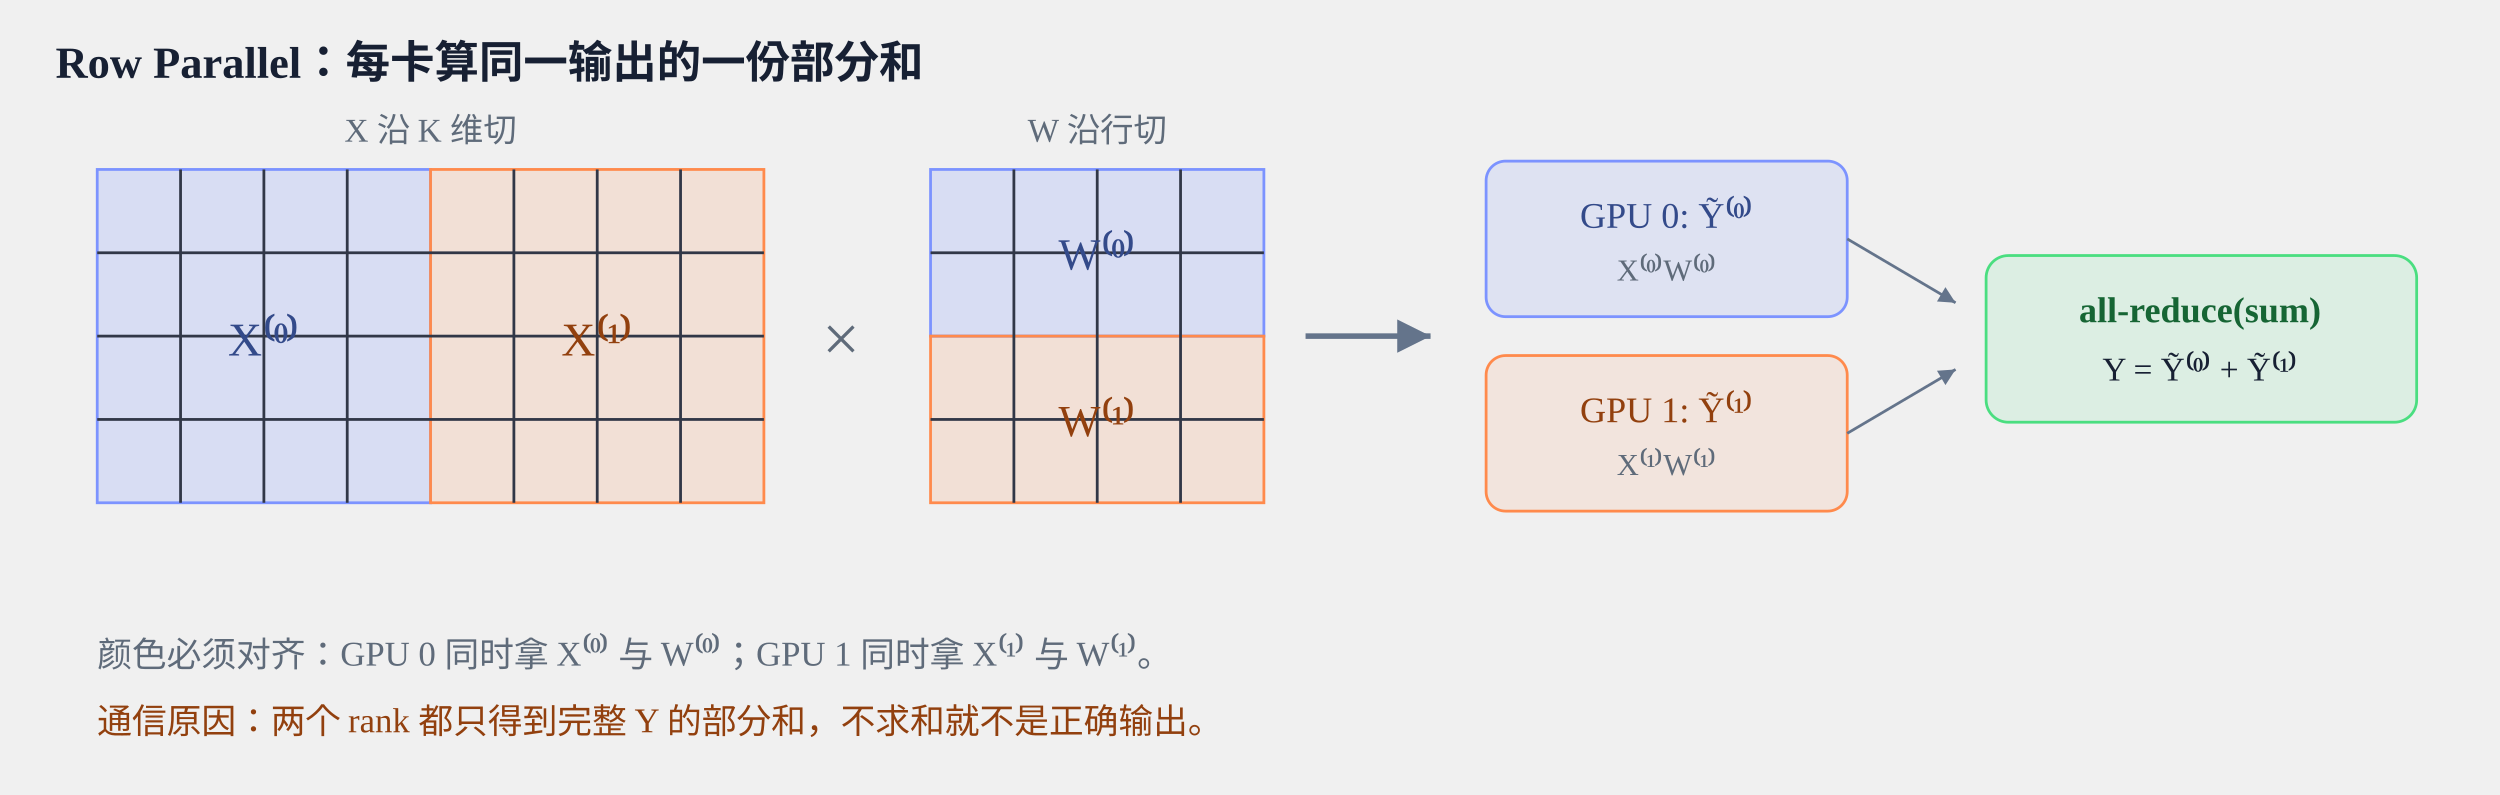
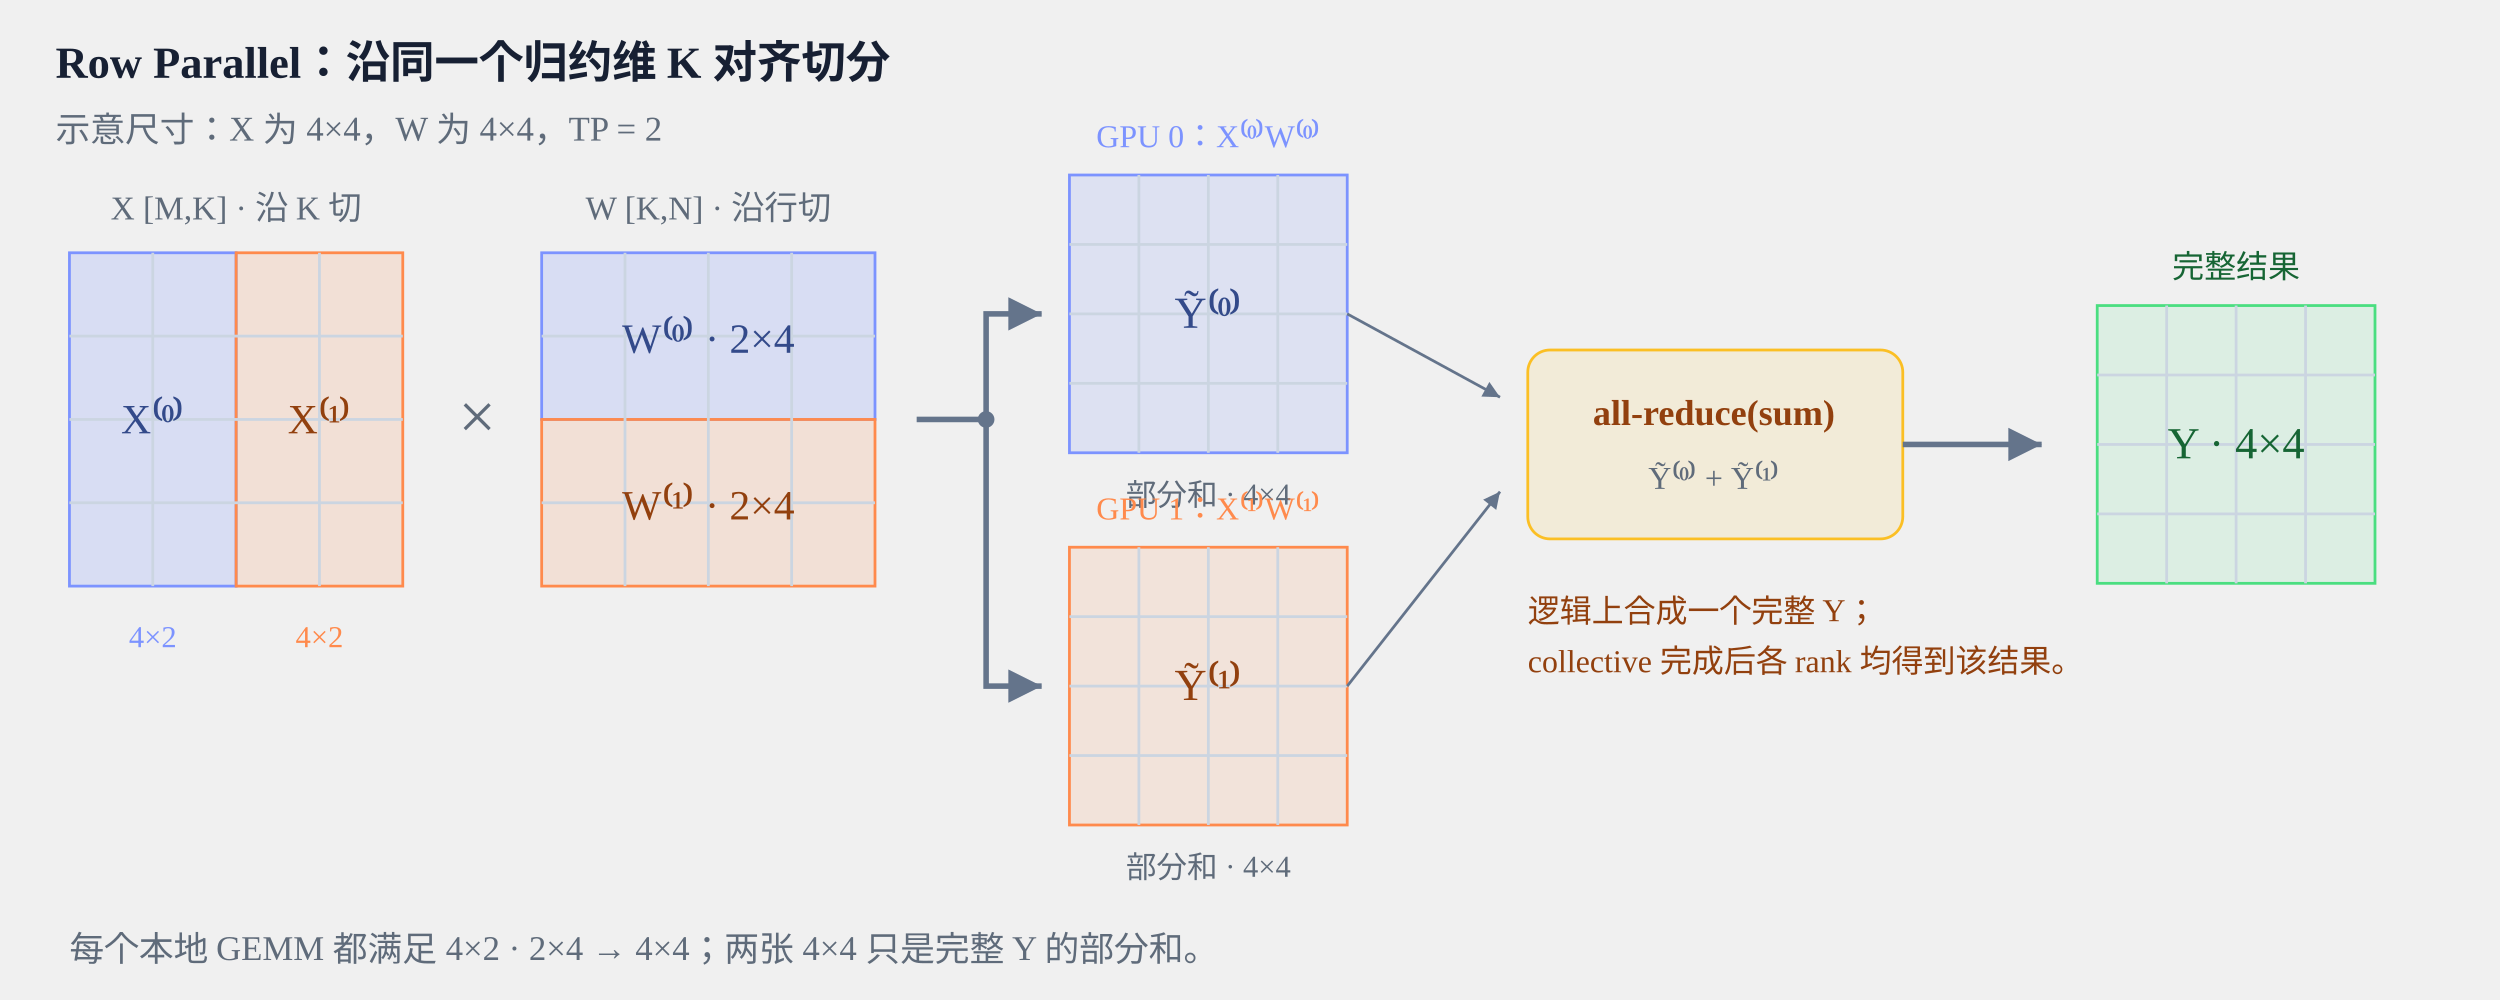
- <svg xmlns="http://www.w3.org/2000/svg" viewBox="0 0 900 286" role="img" aria-label="矩阵乘法的行并行切分">
+ <svg xmlns="http://www.w3.org/2000/svg" viewBox="0 0 900 360" role="img" aria-label="矩阵乘法的行并行切分">
  <style>
  /* The book treats diagrams as daylight-mode figures in every site theme. */
  [fill="#fff"],[fill="#ffffff"],[fill="#eaeefb"],[fill="#d7dbe4"],[fill="#eaf0ff"],[fill="#e6ebff"]{fill:#172033}
  [fill="#9aa3b2"],[fill="#94a3b8"],[fill="#7c8499"]{fill:#5f6b7a}
  [fill="#cdd5ff"],[fill="#aab6ff"],[fill="#c7cff5"],[fill="#dbe4ff"],[fill="#8b95c9"]{fill:#334a8a}
-   [fill="#bbf7d0"],[fill="#86efac"],[fill="#daffe9"],[fill="#eafff2"],[fill="#eafff2"],[fill="#d8ffe6"]{fill:#166534}
+   [fill="#bbf7d0"],[fill="#86efac"],[fill="#daffe9"],[fill="#eafff2"],[fill="#d8ffe6"]{fill:#166534}
  [fill="#fde68a"],[fill="#fbbf24"],[fill="#fcd34d"],[fill="#ffd9a8"],[fill="#ffcfaa"],[fill="#ffcf8a"]{fill:#92400e}
-   [fill="#fca5a5"],[fill="#ffb0b0"]{fill:#991b1b}
-   [fill="#c4b5fd"],[fill="#d8b4fe"]{fill:#6b21a8}
-   [fill="#ffb380"],[fill="#ffd0ad"],[fill="#ffddc2"],[fill="#ff9c63"]{fill:#9a3412}
-   rect[fill="#161922"],rect[fill="#1c2030"],rect[fill="#12151d"],rect[fill="#101320"],rect[fill="#141824"],rect[fill="#11151f"],rect[fill="#13161f"],rect[fill="#242938"],rect[fill="#20243a"],circle[fill="#161922"]{fill:#f8fafc}
-   rect[fill="#293b91"],rect[fill="#3a56d4"],rect[fill="#17213b"],rect[fill="#26336b"],rect[fill="#18203a"],rect[fill="#1b2246"],rect[fill="#202a4c"],rect[fill="#1a2340"],rect[fill="#24377e"],rect[fill="#1b3650"]{fill:#e8edff}
-   rect[fill="#12351f"],rect[fill="#1f7a4d"],rect[fill="#14251d"],rect[fill="#10251a"],rect[fill="#173d31"],rect[fill="#1e6443"],rect[fill="#20352f"]{fill:#dcfce7}
-   rect[fill="#b9703f"],rect[fill="#251e18"],rect[fill="#402d21"],rect[fill="#8a5a2e"]{fill:#ffedd5}
-   rect[fill="#6f57bd"],rect[fill="#211c28"],rect[fill="#2d2450"]{fill:#f3e8ff}
-   rect[fill="#4b5563"],rect[fill="#42595a"]{fill:#e2e8f0}
-   rect[fill="rgba(255,255,255,0.03)"],rect[fill="rgba(255,255,255,.025)"],rect[fill="rgba(255,255,255,0.02)"]{fill:rgba(15,23,42,.04)}
-   stop[stop-color="#293b91"]{stop-color:#e0e7ff}
-   stop[stop-color="#1f6f66"]{stop-color:#d1fae5}
-   [stroke="#2f3650"],[stroke="#2a2f3e"],[stroke="#333a52"]{stroke:#cbd5e1}
+   rect[fill="#161922"],rect[fill="#1c2030"],rect[fill="#12151d"],rect[fill="#101320"],rect[fill="#141824"],rect[fill="#11151f"],rect[fill="#13161f"],rect[fill="#242938"],rect[fill="#20243a"]{fill:#f8fafc}
+   rect[fill="rgba(255,255,255,.025)"]{fill:rgba(15,23,42,.04)}
+   [stroke="#2f3650"],[stroke="#2a2f3e"],[stroke="#333a52"],[stroke="#313747"]{stroke:#cbd5e1}
</style>
  <defs>
    <marker id="rarr" markerWidth="8" markerHeight="8" refX="6" refY="3" orient="auto">
      <path d="M0,0 L6,3 L0,6 Z" fill="#64748b" />
    </marker>
  </defs>
-   <text x="20" y="28" fill="#eaeefb" font-size="16" font-weight="700">Row Parallel：每卡算同一输出的一份部分和</text>
-   <g transform="translate(35,61)">
-     <text x="120" y="-10" text-anchor="middle" fill="#9aa3b2" font-size="12">X 沿 K 维切</text>
-     <rect x="0" y="0" width="120" height="120" fill="rgba(124,147,255,.20)" stroke="#7c93ff" />
-     <rect x="120" y="0" width="120" height="120" fill="rgba(255,138,76,.16)" stroke="#ff8a4c" />
-     <path d="M30 0V120M60 0V120M90 0V120M150 0V120M180 0V120M210 0V120M0 30H240M0 60H240M0 90H240" stroke="#313747" />
-     <text x="60" y="67" text-anchor="middle" fill="#cdd5ff" font-size="17">X⁽⁰⁾</text>
-     <text x="180" y="67" text-anchor="middle" fill="#ffd9a8" font-size="17">X⁽¹⁾</text>
+   <text x="20" y="28" fill="#eaeefb" font-size="16" font-weight="700">Row Parallel：沿同一个归约维 K 对齐切分</text>
+   <text x="20" y="51" fill="#9aa3b2" font-size="12.5">示意尺寸：X 为 4×4，W 为 4×4，TP = 2</text>
+   <g transform="translate(25,91)">
+     <text x="60" y="-12" text-anchor="middle" fill="#9aa3b2" font-size="12">X [M,K] · 沿 K 切</text>
+     <rect x="0" y="0" width="60" height="120" fill="rgba(124,147,255,.20)" stroke="#7c93ff" />
+     <rect x="60" y="0" width="60" height="120" fill="rgba(255,138,76,.16)" stroke="#ff8a4c" />
+     <path d="M30 0V120M90 0V120M0 30H120M0 60H120M0 90H120" stroke="#313747" />
+     <text x="30" y="65" text-anchor="middle" fill="#cdd5ff" font-size="15">X⁽⁰⁾</text>
+     <text x="90" y="65" text-anchor="middle" fill="#ffd9a8" font-size="15">X⁽¹⁾</text>
+     <text x="30" y="142" text-anchor="middle" fill="#7c93ff" font-size="11">4×2</text>
+     <text x="90" y="142" text-anchor="middle" fill="#ff8a4c" font-size="11">4×2</text>
  </g>
-   <text x="296" y="130" fill="#9aa3b2" font-size="24">×</text>
-   <g transform="translate(335,61)">
-     <text x="60" y="-10" text-anchor="middle" fill="#9aa3b2" font-size="12">W 沿行切</text>
+   <text x="165" y="158" fill="#9aa3b2" font-size="24">×</text>
+   <g transform="translate(195,91)">
+     <text x="60" y="-12" text-anchor="middle" fill="#9aa3b2" font-size="12">W [K,N] · 沿行切</text>
    <rect x="0" y="0" width="120" height="60" fill="rgba(124,147,255,.20)" stroke="#7c93ff" />
    <rect x="0" y="60" width="120" height="60" fill="rgba(255,138,76,.16)" stroke="#ff8a4c" />
    <path d="M30 0V120M60 0V120M90 0V120M0 30H120M0 90H120" stroke="#313747" />
-     <text x="60" y="36" text-anchor="middle" fill="#cdd5ff" font-size="16">W⁽⁰⁾</text>
-     <text x="60" y="96" text-anchor="middle" fill="#ffd9a8" font-size="16">W⁽¹⁾</text>
+     <text x="60" y="36" text-anchor="middle" fill="#cdd5ff" font-size="15">W⁽⁰⁾ · 2×4</text>
+     <text x="60" y="96" text-anchor="middle" fill="#ffd9a8" font-size="15">W⁽¹⁾ · 2×4</text>
  </g>
-   <line x1="470" y1="121" x2="515" y2="121" stroke="#64748b" stroke-width="2" marker-end="url(#rarr)" />
-   <g transform="translate(535,58)">
-     <rect x="0" y="0" width="130" height="56" rx="7" fill="rgba(124,147,255,.15)" stroke="#7c93ff" />
-     <text x="65" y="24" text-anchor="middle" fill="#cdd5ff" font-size="13">GPU 0: Ỹ⁽⁰⁾</text>
-     <text x="65" y="43" text-anchor="middle" fill="#9aa3b2" font-size="11">X⁽⁰⁾W⁽⁰⁾</text>
-     <rect x="0" y="70" width="130" height="56" rx="7" fill="rgba(255,138,76,.12)" stroke="#ff8a4c" />
-     <text x="65" y="94" text-anchor="middle" fill="#ffd9a8" font-size="13">GPU 1: Ỹ⁽¹⁾</text>
-     <text x="65" y="113" text-anchor="middle" fill="#9aa3b2" font-size="11">X⁽¹⁾W⁽¹⁾</text>
+   <path d="M330 151H355V113H375" fill="none" stroke="#64748b" stroke-width="2" marker-end="url(#rarr)" />
+   <path d="M355 151V247H375" fill="none" stroke="#64748b" stroke-width="2" marker-end="url(#rarr)" />
+   <circle cx="355" cy="151" r="3" fill="#64748b" />
+   <g transform="translate(385,63)">
+     <text x="50" y="-10" text-anchor="middle" fill="#7c93ff" font-size="11.5">GPU 0：X⁽⁰⁾W⁽⁰⁾</text>
+     <rect x="0" y="0" width="100" height="100" fill="rgba(124,147,255,.16)" stroke="#7c93ff" />
+     <path d="M25 0V100M50 0V100M75 0V100M0 25H100M0 50H100M0 75H100" stroke="#313747" />
+     <text x="50" y="55" text-anchor="middle" fill="#cdd5ff" font-size="16">Ỹ⁽⁰⁾</text>
+     <text x="50" y="119" text-anchor="middle" fill="#9aa3b2" font-size="11">部分和 · 4×4</text>
  </g>
-   <line x1="665" y1="86" x2="704" y2="109" stroke="#64748b" marker-end="url(#rarr)" />
-   <line x1="665" y1="156" x2="704" y2="133" stroke="#64748b" marker-end="url(#rarr)" />
-   <rect x="715" y="92" width="155" height="60" rx="8" fill="rgba(74,222,128,.12)" stroke="#4ade80" />
-   <text x="792" y="116" text-anchor="middle" fill="#bbf7d0" font-size="13" font-weight="700">all-reduce(sum)</text>
-   <text x="792" y="137" text-anchor="middle" fill="#fff" font-size="12">Y = Ỹ⁽⁰⁾ + Ỹ⁽¹⁾</text>
-   <text x="35" y="240" fill="#9aa3b2" font-size="12.5">颜色必须对齐：GPU 0 同时拿 X⁽⁰⁾ 与 W⁽⁰⁾；GPU 1 同时拿 X⁽¹⁾ 与 W⁽¹⁾。</text>
-   <text x="35" y="264" fill="#fbbf24" font-size="12.5">通信原因：两个 rank 都只得到完整 Y 的部分和，不求和就不是正确输出。</text>
+   <g transform="translate(385,197)">
+     <text x="50" y="-10" text-anchor="middle" fill="#ff8a4c" font-size="11.5">GPU 1：X⁽¹⁾W⁽¹⁾</text>
+     <rect x="0" y="0" width="100" height="100" fill="rgba(255,138,76,.13)" stroke="#ff8a4c" />
+     <path d="M25 0V100M50 0V100M75 0V100M0 25H100M0 50H100M0 75H100" stroke="#313747" />
+     <text x="50" y="55" text-anchor="middle" fill="#ffd9a8" font-size="16">Ỹ⁽¹⁾</text>
+     <text x="50" y="119" text-anchor="middle" fill="#9aa3b2" font-size="11">部分和 · 4×4</text>
+   </g>
+   <line x1="485" y1="113" x2="540" y2="143" stroke="#64748b" marker-end="url(#rarr)" />
+   <line x1="485" y1="247" x2="540" y2="177" stroke="#64748b" marker-end="url(#rarr)" />
+   <rect x="550" y="126" width="135" height="68" rx="8" fill="rgba(251,191,36,.12)" stroke="#fbbf24" />
+   <text x="617" y="153" text-anchor="middle" fill="#fde68a" font-size="13" font-weight="700">all-reduce(sum)</text>
+   <text x="617" y="176" text-anchor="middle" fill="#9aa3b2" font-size="11.5">Ỹ⁽⁰⁾ + Ỹ⁽¹⁾</text>
+   <line x1="685" y1="160" x2="735" y2="160" stroke="#64748b" stroke-width="2" marker-end="url(#rarr)" />
+   <g transform="translate(755,110)">
+     <text x="50" y="-10" text-anchor="middle" fill="#166534" font-size="11.5">完整结果</text>
+     <rect x="0" y="0" width="100" height="100" fill="rgba(74,222,128,.12)" stroke="#4ade80" />
+     <path d="M25 0V100M50 0V100M75 0V100M0 25H100M0 50H100M0 75H100" stroke="#313747" />
+     <text x="50" y="55" text-anchor="middle" fill="#bbf7d0" font-size="16">Y · 4×4</text>
+   </g>
+   <text x="25" y="346" fill="#5f6b7a" font-size="12.5">每个本地 GEMM 都满足 4×2 · 2×4 → 4×4；两张 4×4 只是完整 Y 的部分和。</text>
+   <text x="550" y="224" fill="#92400e" font-size="11.5">逻辑上合成一个完整 Y；</text>
+   <text x="550" y="242" fill="#92400e" font-size="11.5">collective 完成后各 rank 均得到该结果。</text>
</svg>
